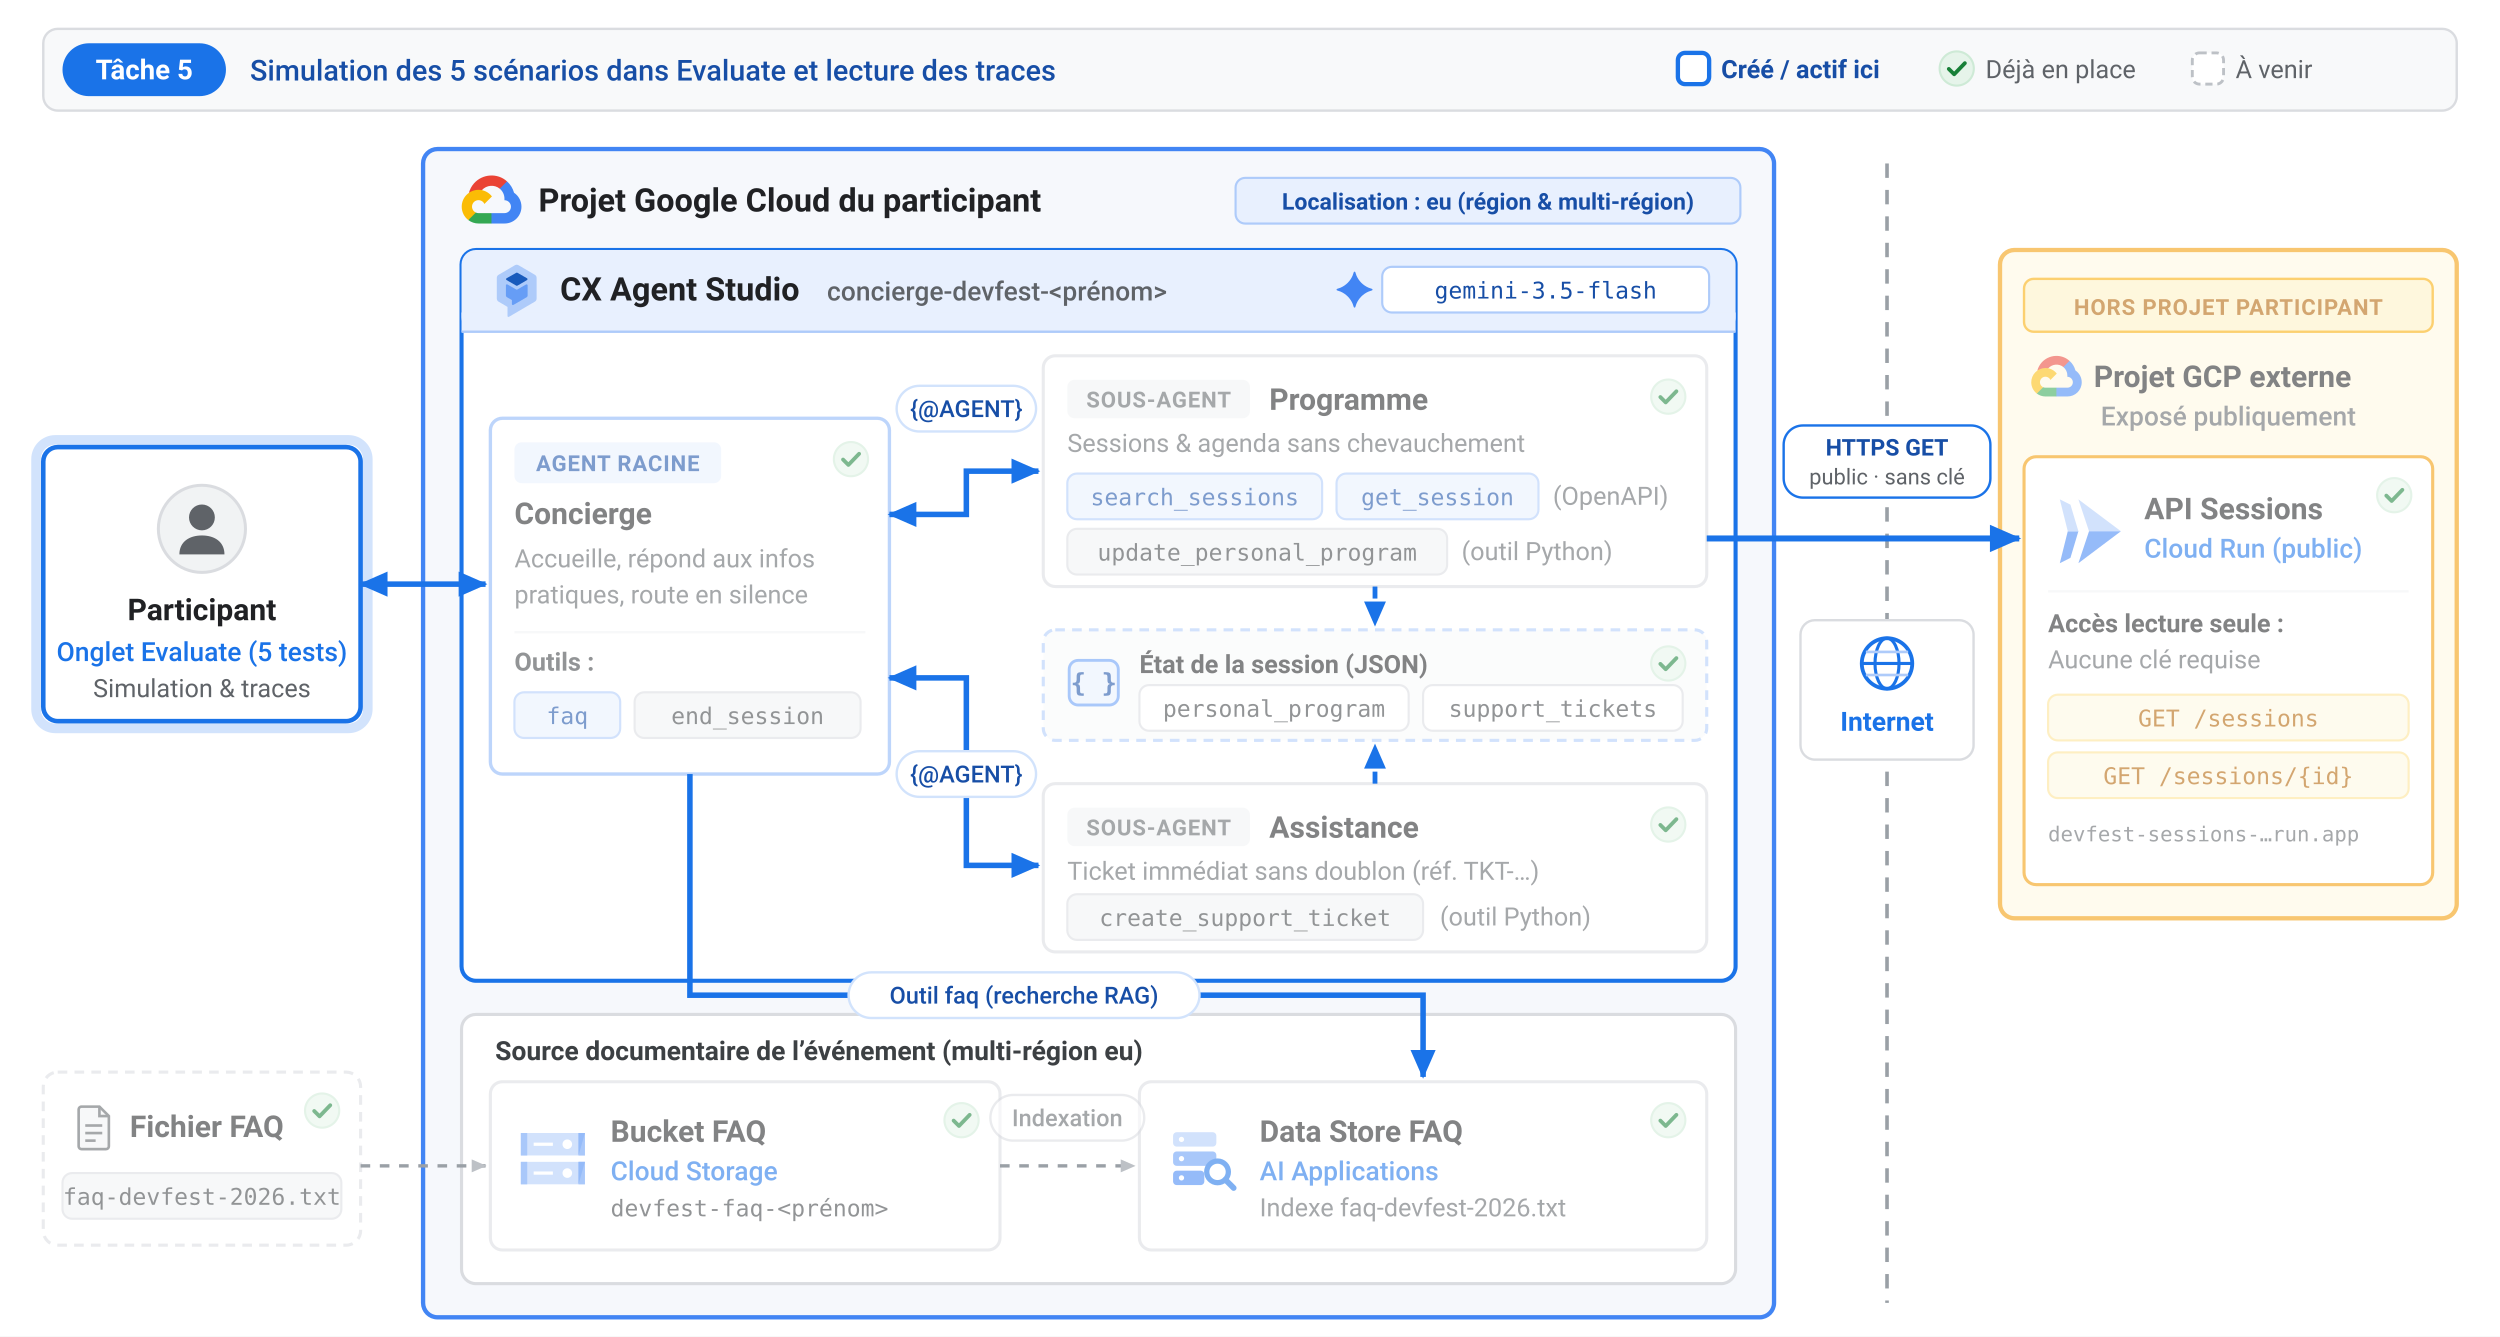
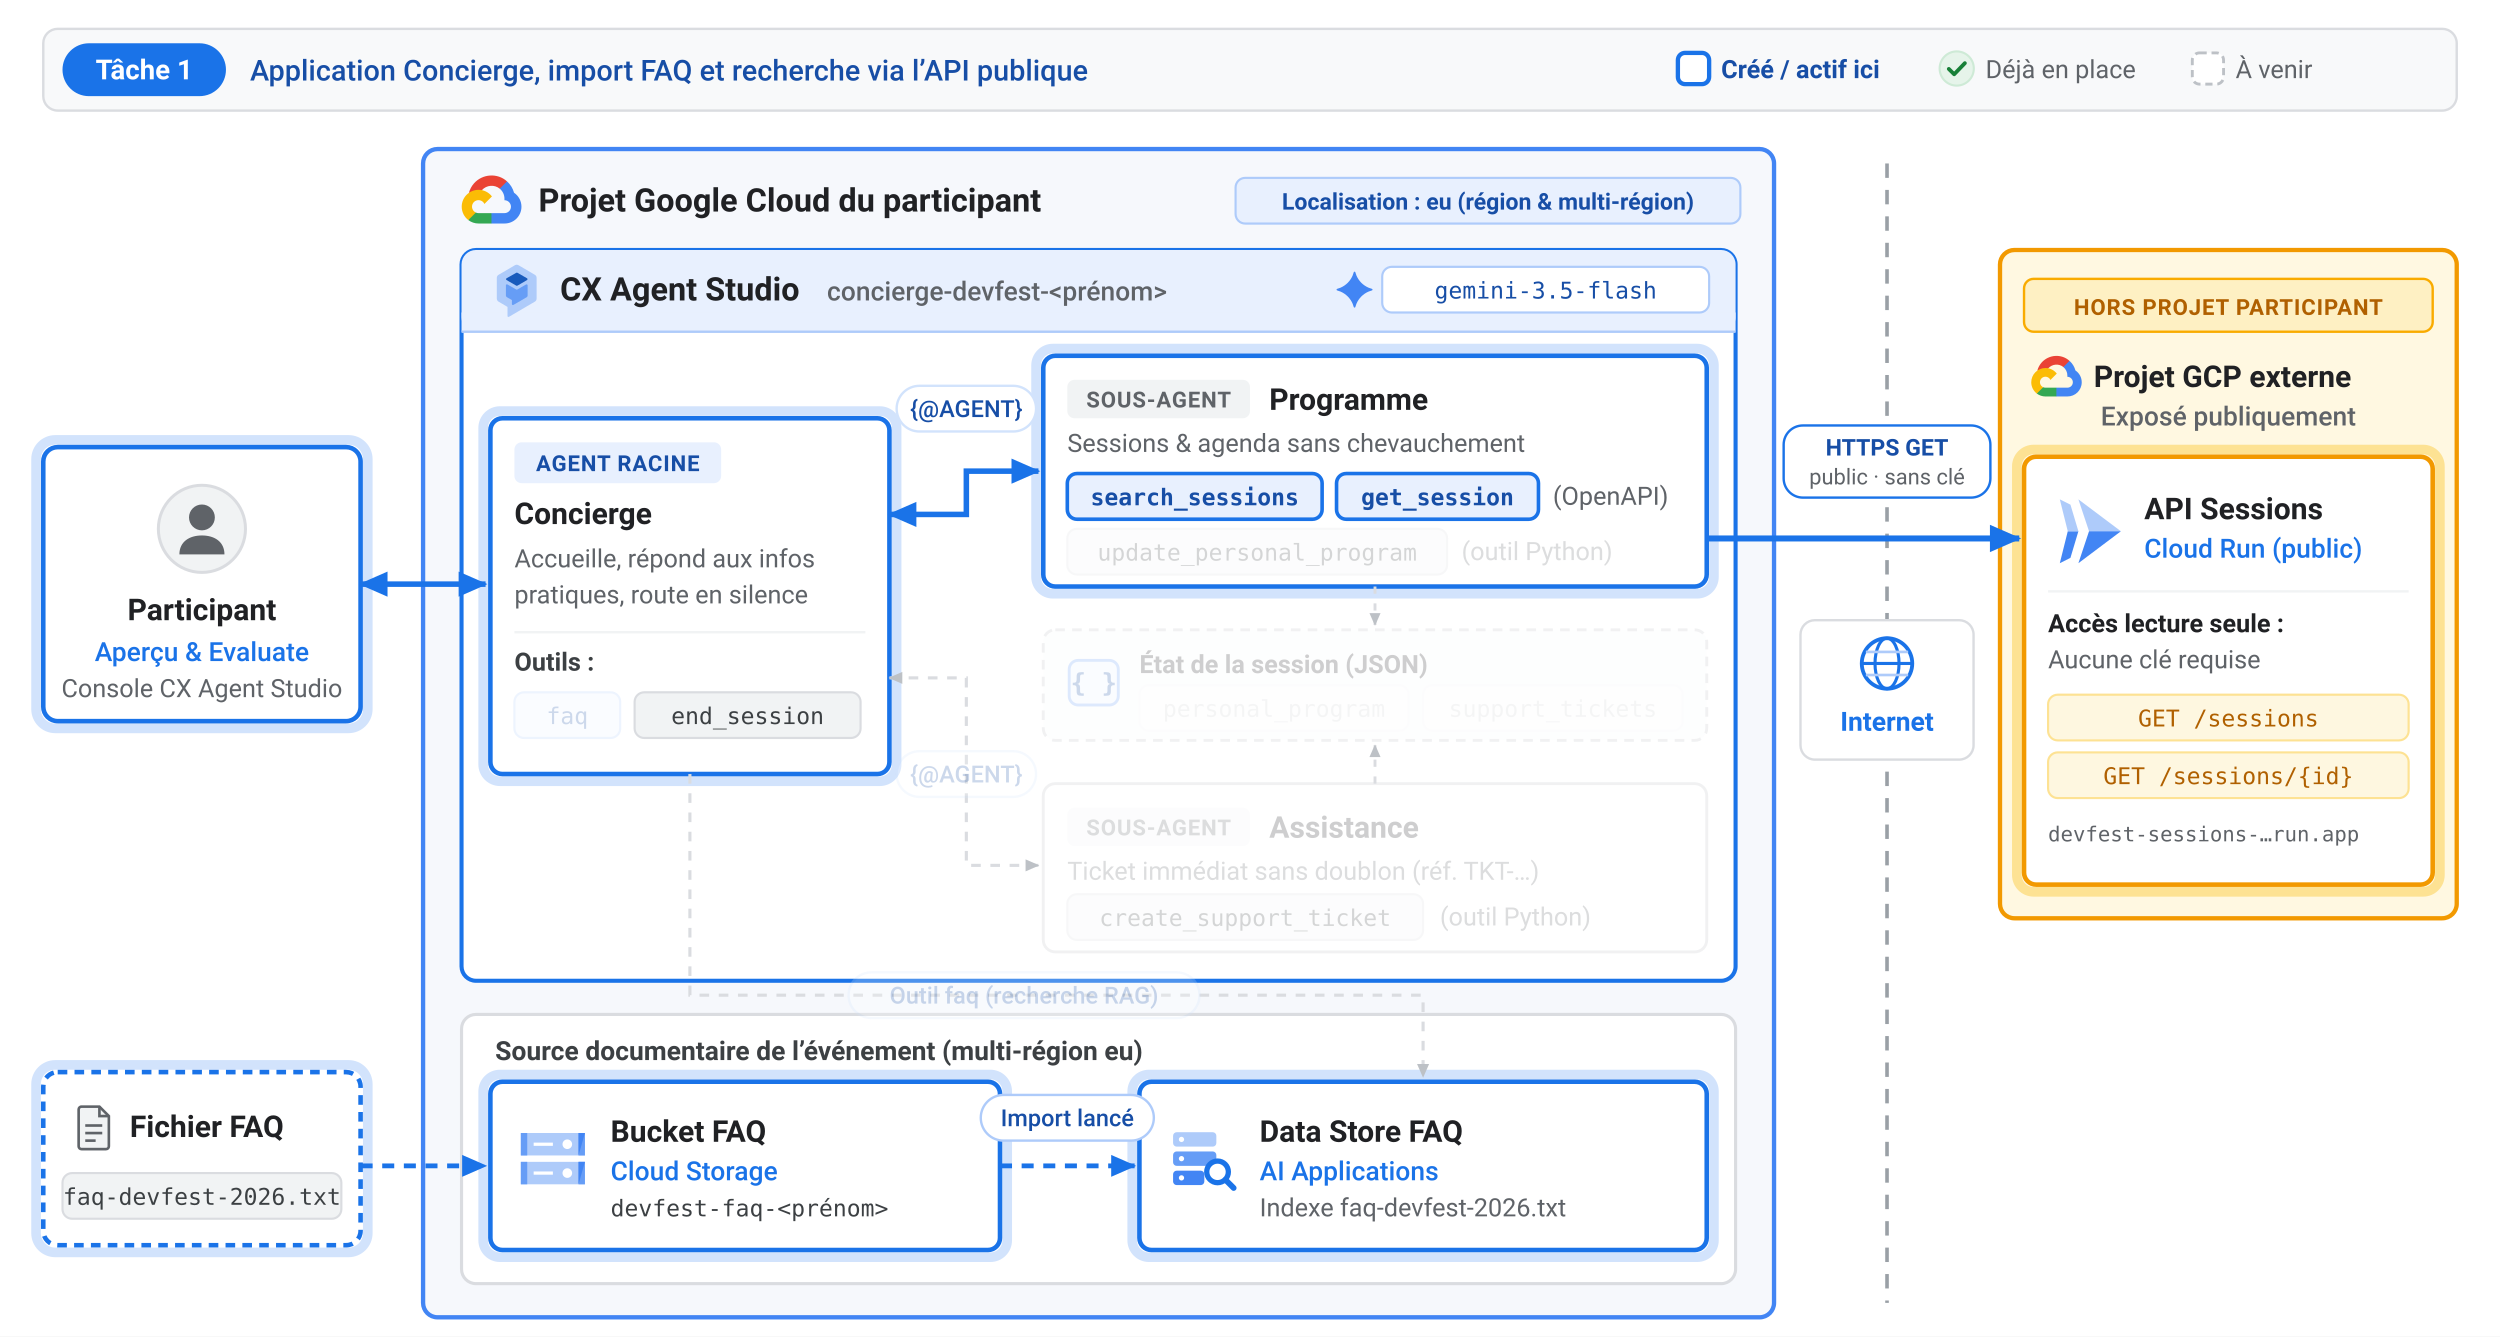
<svg xmlns="http://www.w3.org/2000/svg" width="1040" height="556" viewBox="0 0 1040 556">
  <defs>
    <style>
      .z-title { font-family: Roboto, 'Helvetica Neue', Arial, sans-serif; font-size: 13.5px; font-weight: 600; fill: #202124; }
      .z-sub { font-family: Roboto, 'Helvetica Neue', Arial, sans-serif; font-size: 11px; font-weight: 500; fill: #5f6368; }
      .c-title { font-family: Roboto, 'Helvetica Neue', Arial, sans-serif; font-size: 12.5px; font-weight: 600; fill: #202124; }
      .c-prod { font-family: Roboto, 'Helvetica Neue', Arial, sans-serif; font-size: 11px; font-weight: 500; fill: #1a73e8; }
      .c-body { font-family: Roboto, 'Helvetica Neue', Arial, sans-serif; font-size: 10.5px; font-weight: 400; fill: #5f6368; }
      .c-code { font-family: 'Roboto Mono', 'SF Mono', Menlo, monospace; font-size: 9.6px; font-weight: 500; fill: #3c4043; }
      .badge-txt { font-family: Roboto, 'Helvetica Neue', Arial, sans-serif; font-size: 9.2px; font-weight: 700; letter-spacing: 0.04em; }
      .leg-txt { font-family: Roboto, 'Helvetica Neue', Arial, sans-serif; font-size: 10.8px; font-weight: 400; fill: #3c4043; }
      .ban-task { font-family: Roboto, 'Helvetica Neue', Arial, sans-serif; font-size: 11.5px; font-weight: 600; fill: #ffffff; }
      .ban-title { font-family: Roboto, 'Helvetica Neue', Arial, sans-serif; font-size: 12px; font-weight: 500; fill: #174ea6; }
      .state-done { opacity: 0.56; }
      .state-todo { opacity: 0.22; }
    </style>
    <marker id="arr-blue" viewBox="0 0 10 10" refX="8.5" refY="5" markerWidth="6.5" markerHeight="6.5" orient="auto-start-reverse">
      <path d="M 1 1.5 L 9 5 L 1 8.5 z" fill="#1a73e8" />
    </marker>
    <marker id="arr-blue-muted" viewBox="0 0 10 10" refX="8.5" refY="5" markerWidth="6" markerHeight="6" orient="auto-start-reverse">
      <path d="M 1 1.5 L 9 5 L 1 8.5 z" fill="#8ab4f8" />
    </marker>
    <marker id="arr-grey" viewBox="0 0 10 10" refX="8.5" refY="5" markerWidth="6" markerHeight="6" orient="auto-start-reverse">
      <path d="M 1 1.5 L 9 5 L 1 8.5 z" fill="#5f6368" />
    </marker>
    <marker id="arr-grey-faint" viewBox="0 0 10 10" refX="8.5" refY="5" markerWidth="5.5" markerHeight="5.5" orient="auto-start-reverse">
      <path d="M 1 1.5 L 9 5 L 1 8.5 z" fill="#bdc1c6" />
    </marker>
    <symbol id="icon-gcp-official" viewBox="0 0 256 206">
      <path d="M170.252,56.819 L192.505,34.566 L193.988,25.196 C153.437,-11.677 88.976,-7.496 52.421,33.92 C42.267,45.423 34.734,59.764 30.717,74.573 L38.687,73.45 L83.192,66.111 L86.628,62.597 C106.425,40.855 139.898,37.93 162.756,56.429 L170.252,56.819 Z" fill="#EA4335" />
      <path d="M224.205,73.918 C219.09,55.082 208.589,38.149 193.988,25.196 L162.756,56.428 C175.944,67.204 183.457,83.438 183.135,100.465 L183.135,106.009 C198.486,106.009 210.932,118.454 210.932,133.805 C210.932,149.157 198.486,161.29 183.135,161.29 L127.464,161.29 L121.998,167.224 L121.998,200.564 L127.464,205.795 L183.135,205.795 C223.065,206.106 255.687,174.301 255.998,134.371 C256.186,110.168 244.253,87.478 224.205,73.918" fill="#4285F4" />
      <path d="M71.87,205.796 L127.463,205.796 L127.463,161.29 L71.87,161.29 C67.909,161.289 64.073,160.438 60.471,158.792 L52.584,161.212 L30.175,183.465 L28.223,191.039 C40.79,200.528 56.123,205.864 71.87,205.796" fill="#34A853" />
      <path d="M71.87,61.425 C31.939,61.663 -0.237,94.228 0.001,134.157 C0.134,156.456 10.548,177.446 28.223,191.038 L60.471,158.792 C46.48,152.47 40.263,136.006 46.584,122.016 C52.904,108.025 69.37,101.808 83.359,108.129 C89.524,110.913 94.461,115.852 97.246,122.016 L129.494,89.769 C115.773,71.832 94.453,61.344 71.87,61.425" fill="#FBBC05" />
    </symbol>
    <symbol id="icon-gemini" viewBox="0 0 65 65">
      <path d="M32.447 0C33.128 0 33.72 0.465 33.886 1.125C34.395 3.144 35.059 5.114 35.885 7.03C38.037 12.03 40.99 16.406 44.739 20.155C48.49 23.904 52.865 26.858 57.864 29.01C59.782 29.836 61.75 30.5 63.77 31.009C64.43 31.175 64.894 31.767 64.894 32.447C64.894 33.128 64.43 33.72 63.77 33.886C61.75 34.395 59.78 35.059 57.864 35.885C52.865 38.037 48.489 40.99 44.739 44.739C40.99 48.49 38.037 52.865 35.885 57.864C35.059 59.782 34.395 61.75 33.886 63.77C33.72 64.43 33.128 64.894 32.447 64.894C31.767 64.894 31.175 64.43 31.009 63.77C30.5 61.75 29.836 59.78 29.01 57.864C26.858 52.865 23.906 48.489 20.155 44.739C16.404 40.99 12.03 38.037 7.03 35.885C5.112 35.059 3.144 34.395 1.125 33.886C0.465 33.72 0 33.128 0 32.447C8.67651e-05 31.767 0.465 31.175 1.125 31.009C3.144 30.5 5.114 29.836 7.03 29.01C12.03 26.858 16.406 23.905 20.155 20.155C23.905 16.406 26.858 12.03 29.01 7.03C29.836 5.112 30.5 3.144 31.009 1.125C31.175 0.465 31.767 8.67651e-05 32.447 0Z" fill="#4285F4" />
    </symbol>
    <symbol id="icon-cloud-run" viewBox="0 0 32 32">
      <path fill-rule="evenodd" fill="#aecbfa" d="M 11.87 3.51 L 16.03 16 L 28.51 16 Z" />
      <path fill-rule="evenodd" fill="#4285f4" d="M 28.51 16 L 16.03 16 L 11.87 28.51 Z" />
      <path fill-rule="evenodd" fill="#4285f4" d="M 4.59 28.51 L 8.76 26.41 L 11.87 16 L 7.71 16 Z" />
      <path fill-rule="evenodd" fill="#aecbfa" d="M 4.59 3.51 L 7.71 16 L 11.87 16 L 8.76 5.59 Z" />
    </symbol>
    <symbol id="icon-cloud-storage" viewBox="0 0 32 32">
      <path fill="#aecbfa" d="M 2.67 5.33 L 29.33 5.33 L 29.33 14.67 L 2.67 14.67 Z" />
      <path fill="#669df6" d="M 26.67 5.33 L 29.33 5.33 L 29.33 14.67 L 26.67 14.67 Z" />
      <path fill="#4285f4" d="M 29.33 5.33 L 26.67 5.33 L 26.67 14.67 Z" />
      <path fill="#669df6" d="M 2.67 5.33 L 5.33 5.33 L 5.33 14.67 L 2.67 14.67 Z" />
      <path fill="#ffffff" d="M 8 9.33 L 16 9.33 L 16 10.67 L 8 10.67 Z" />
      <circle cx="22" cy="10" r="2" fill="#ffffff" />
      <path fill="#aecbfa" d="M 2.67 17.33 L 29.33 17.33 L 29.33 26.67 L 2.67 26.67 Z" />
      <path fill="#669df6" d="M 26.67 17.33 L 29.33 17.33 L 29.33 26.67 L 26.67 26.67 Z" />
      <path fill="#4285f4" d="M 29.33 17.33 L 26.67 17.33 L 26.67 26.67 Z" />
      <path fill="#669df6" d="M 2.67 17.33 L 5.33 17.33 L 5.33 26.67 L 2.67 26.67 Z" />
      <path fill="#ffffff" d="M 8 21.33 L 16 21.33 L 16 22.67 L 8 22.67 Z" />
      <circle cx="22" cy="22" r="2" fill="#ffffff" />
    </symbol>
    <symbol id="icon-ces" viewBox="0 0 32 32">
      <path fill="#aecbfa" d="M 16.87 2.87 L 25.20 7.75 C 25.77 8.06 26.13 8.65 26.13 9.29 L 26.13 20.00 C 26.12 20.64 25.77 21.23 25.20 21.54 L 11.92 29.31 C 11.70 29.44 11.43 29.37 11.30 29.16 C 11.26 29.09 11.24 29.01 11.23 28.93 L 11.23 24.22 L 6.68 21.54 C 6.11 21.23 5.76 20.64 5.75 20.00 L 5.75 9.29 C 5.76 8.65 6.11 8.06 6.68 7.75 L 15.02 2.87 C 15.59 2.54 16.29 2.54 16.87 2.87 Z" />
      <path fill="#669df6" d="M 10.92 12.64 C 10.65 12.64 10.42 12.86 10.41 13.13 L 10.41 18.45 C 10.43 18.77 10.61 19.06 10.89 19.23 L 13.47 20.70 L 13.47 22.79 C 13.49 23.05 13.71 23.27 13.98 23.27 C 14.06 23.27 14.14 23.24 14.21 23.21 L 21.09 19.23 C 21.36 19.05 21.52 18.75 21.53 18.43 L 21.53 13.15 C 21.53 12.82 21.18 12.60 20.78 12.70 L 16.20 15.33 C 16.05 15.41 15.87 15.40 15.72 15.32 L 11.18 12.71 Z" />
      <path fill="#185abc" d="M 16.33 6.75 C 16.14 6.64 15.91 6.64 15.71 6.74 L 10.71 9.57 C 10.42 9.76 10.42 10.26 10.70 10.45 L 15.69 13.32 C 15.88 13.43 16.12 13.43 16.33 13.32 L 21.24 10.45 C 21.54 10.26 21.54 9.76 21.24 9.57 Z" />
    </symbol>
    <symbol id="icon-datastore" viewBox="0 0 32 32">
      <rect x="4" y="5" width="18" height="6" rx="1.5" fill="#aecbfa" />
      <rect x="4" y="13" width="18" height="6" rx="1.5" fill="#669df6" />
      <rect x="4" y="21" width="13" height="6" rx="1.5" fill="#4285f4" />
      <circle cx="7.5" cy="8" r="1.1" fill="#ffffff" />
      <circle cx="7.5" cy="16" r="1.1" fill="#ffffff" />
      <circle cx="7.5" cy="24" r="1.1" fill="#ffffff" />
      <circle cx="22.5" cy="21.5" r="4.5" fill="#ffffff" stroke="#1a73e8" stroke-width="2.2" />
      <line x1="25.8" y1="24.8" x2="29.2" y2="28.2" stroke="#1a73e8" stroke-width="2.4" stroke-linecap="round" />
    </symbol>
    <symbol id="icon-user" viewBox="0 0 32 32">
      <circle cx="16" cy="16" r="14.5" fill="#f1f3f4" stroke="#dadce0" stroke-width="1" />
      <circle cx="16" cy="12.2" r="4.3" fill="#5f6368" />
      <path d="M 8.5 24.5 C 8.5 20.3 11.8 18.2 16 18.2 C 20.2 18.2 23.5 20.3 23.5 24.5" fill="#5f6368" />
    </symbol>
    <symbol id="icon-doc" viewBox="0 0 28 28">
      <path d="M7 3h10l5 5v16a1.5 1.5 0 0 1-1.5 1.5h-13A1.5 1.5 0 0 1 6 24V4.5A1.5 1.5 0 0 1 7.5 3z" fill="#f1f3f4" stroke="#5f6368" stroke-width="1.4" />
      <path d="M17 3v5h5" fill="none" stroke="#5f6368" stroke-width="1.4" />
      <line x1="9.5" y1="13" x2="18.5" y2="13" stroke="#5f6368" stroke-width="1.4" />
      <line x1="9.5" y1="17" x2="18.5" y2="17" stroke="#5f6368" stroke-width="1.4" />
      <line x1="9.5" y1="21" x2="15" y2="21" stroke="#5f6368" stroke-width="1.4" />
    </symbol>
    <symbol id="icon-globe" viewBox="0 0 28 28">
      <circle cx="14" cy="14" r="10.5" fill="#ffffff" stroke="#1a73e8" stroke-width="1.6" />
      <ellipse cx="14" cy="14" rx="5" ry="10.5" fill="none" stroke="#1a73e8" stroke-width="1.3" />
      <line x1="3.5" y1="14" x2="24.5" y2="14" stroke="#1a73e8" stroke-width="1.3" />
      <line x1="5.2" y1="9.2" x2="22.8" y2="9.2" stroke="#aecbfa" stroke-width="1.1" />
      <line x1="5.2" y1="18.8" x2="22.8" y2="18.8" stroke="#aecbfa" stroke-width="1.1" />
    </symbol>
    <symbol id="icon-state" viewBox="0 0 28 28">
      <rect x="3" y="4" width="22" height="20" rx="4" fill="#e8f0fe" stroke="#669df6" stroke-width="1.3" />
      <text x="14" y="18" text-anchor="middle" font-family="'Roboto Mono', 'SF Mono', Menlo, monospace" font-size="11.5" font-weight="700" fill="#174ea6">{ }</text>
    </symbol>
    <symbol id="icon-check" viewBox="0 0 18 18">
      <circle cx="9" cy="9" r="8" fill="#e6f4ea" stroke="#ceead6" stroke-width="1" />
      <path d="M 5.3 9.2 L 7.8 11.7 L 12.8 6.5" fill="none" stroke="#188038" stroke-width="1.8" stroke-linecap="round" stroke-linejoin="round" />
    </symbol>
  </defs>
  <rect width="1040" height="556" fill="#ffffff" />
  <rect x="18" y="12" width="1004" height="34" rx="6" fill="#f8f9fa" stroke="#dadce0" stroke-width="1" />
  <rect x="26" y="18" width="68" height="22" rx="11" fill="#1a73e8" />
-   <text x="60" y="33" text-anchor="middle" class="ban-task">Tâche 5</text>
-   <text x="104" y="33.5" class="ban-title">Simulation des 5 scénarios dans Evaluate et lecture des traces</text>
+   <text x="60" y="33" text-anchor="middle" class="ban-task">Tâche 1</text>
+   <text x="104" y="33.5" class="ban-title">Application Concierge, import FAQ et recherche via l’API publique</text>
  <rect x="698" y="22" width="13" height="13" rx="3" fill="#ffffff" stroke="#1a73e8" stroke-width="1.8" />
  <text x="716" y="32.5" class="c-body" style="font-weight:600;fill:#174ea6">Créé / actif ici</text>
  <use href="#icon-check" x="806" y="20.5" width="16" height="16" />
  <text x="826" y="32.5" class="c-body">Déjà en place</text>
  <rect x="912" y="22" width="13" height="13" rx="3" fill="#ffffff" stroke="#bdc1c6" stroke-width="1.2" stroke-dasharray="3,2" />
  <text x="930" y="32.5" class="c-body">À venir</text>
  <g transform="translate(0,44)">
    <g transform="translate(18,142)">
      <rect x="-3" y="-3" width="138" height="120" rx="8" fill="none" stroke="#d2e3fc" stroke-width="4" />
      <rect width="132" height="114" rx="6" fill="#ffffff" stroke="#1a73e8" stroke-width="1.9" />
      <use href="#icon-user" x="46" y="14" width="40" height="40" />
      <text x="66" y="72" text-anchor="middle" class="c-title">Participant</text>
-       <text x="66" y="89" text-anchor="middle" class="c-prod">Onglet Evaluate (5 tests)</text>
-       <text x="66" y="104" text-anchor="middle" class="c-body">Simulation &amp; traces</text>
-     </g>
-     <g transform="translate(18,402)" class="state-done">
-       <rect width="132" height="72" rx="6" fill="#ffffff" stroke="#dadce0" stroke-width="1.3" stroke-dasharray="4,3" />
-       <use href="#icon-check" x="108" y="8" width="16" height="16" />
+       <text x="66" y="89" text-anchor="middle" class="c-prod">Aperçu &amp; Evaluate</text>
+       <text x="66" y="104" text-anchor="middle" class="c-body">Console CX Agent Studio</text>
+     </g>
+     <g transform="translate(18,402)">
+       <rect x="-3" y="-3" width="138" height="78" rx="8" fill="none" stroke="#d2e3fc" stroke-width="4" />
+       <rect width="132" height="72" rx="6" fill="#ffffff" stroke="#1a73e8" stroke-width="1.9" stroke-dasharray="4,3" />
      <use href="#icon-doc" x="10" y="12" width="22" height="22" />
      <text x="36" y="27" class="c-title">Fichier FAQ</text>
      <g transform="translate(8,42)">
        <rect width="116" height="19" rx="4" fill="#f1f3f4" stroke="#dadce0" stroke-width="0.9" />
        <text x="58.0" y="13.2" text-anchor="middle" font-family="'Roboto Mono', 'SF Mono', Menlo, monospace" font-size="9.6px" font-weight="500" fill="#3c4043">faq-devfest-2026.txt</text>
      </g>
    </g>
    <rect x="176" y="18" width="562" height="486" rx="6" fill="#f6f8fc" stroke="#4285f4" stroke-width="1.8" />
    <use href="#icon-gcp-official" x="192" y="29" width="25" height="20" />
    <text x="224" y="44" class="z-title">Projet Google Cloud du participant</text>
    <g transform="translate(514,30)">
      <rect width="210" height="19" rx="4" fill="#e8f0fe" stroke="#aecbfa" stroke-width="0.9" />
      <text x="105.0" y="13.2" text-anchor="middle" font-family="Roboto, 'Helvetica Neue', Arial, sans-serif" font-size="9.6px" font-weight="600" fill="#174ea6">Localisation : eu (région &amp; multi-région)</text>
    </g>
    <rect x="192" y="60" width="530" height="304" rx="6" fill="#ffffff" stroke="#1a73e8" stroke-width="1.7" />
    <rect x="192" y="60" width="530" height="34" rx="6" fill="#e8f0fe" />
    <rect x="192" y="86" width="530" height="8" fill="#e8f0fe" />
    <line x1="192" y1="94" x2="722" y2="94" stroke="#aecbfa" stroke-width="1" />
    <use href="#icon-ces" x="202" y="64" width="26" height="26" />
    <text x="233" y="81" class="z-title">CX Agent Studio</text>
    <text x="344" y="81" class="z-sub">concierge-devfest-&lt;prénom&gt;</text>
    <use href="#icon-gemini" x="556" y="69" width="15" height="15" />
    <g transform="translate(575,67)">
      <rect width="136" height="19" rx="4" fill="#ffffff" stroke="#aecbfa" stroke-width="0.9" />
      <text x="68.0" y="13.2" text-anchor="middle" font-family="'Roboto Mono', 'SF Mono', Menlo, monospace" font-size="9.6px" font-weight="500" fill="#174ea6">gemini-3.5-flash</text>
    </g>
-     <g transform="translate(204,130)" class="state-done">
-       <rect width="166" height="148" rx="5" fill="#ffffff" stroke="#8ab4f8" stroke-width="1.4" />
-       <use href="#icon-check" x="142" y="9" width="16" height="16" />
+     <g transform="translate(204,130)">
+       <rect x="-3" y="-3" width="172" height="154" rx="7" fill="none" stroke="#d2e3fc" stroke-width="4" />
+       <rect width="166" height="148" rx="5" fill="#ffffff" stroke="#1a73e8" stroke-width="1.9" />
      <rect x="10" y="10" width="86" height="17" rx="3" fill="#e8f0fe" />
      <text x="53" y="22" text-anchor="middle" class="badge-txt" fill="#174ea6">AGENT RACINE</text>
      <text x="10" y="44" class="c-title">Concierge</text>
      <text x="10" y="62" class="c-body">Accueille, répond aux infos</text>
      <text x="10" y="77" class="c-body">pratiques, route en silence</text>
      <line x1="10" y1="89" x2="156" y2="89" stroke="#f1f3f4" stroke-width="1" />
      <text x="10" y="105" class="c-body" style="font-weight:600;fill:#3c4043">Outils :</text>
-       <g transform="translate(10,114)">
+       <g transform="translate(10,114)" class="state-todo">
        <rect width="44" height="19" rx="4" fill="#e8f0fe" stroke="#aecbfa" stroke-width="0.9" />
        <text x="22.0" y="13.2" text-anchor="middle" font-family="'Roboto Mono', 'SF Mono', Menlo, monospace" font-size="9.6px" font-weight="500" fill="#174ea6">faq</text>
      </g>
      <g transform="translate(60,114)">
        <rect width="94" height="19" rx="4" fill="#f1f3f4" stroke="#dadce0" stroke-width="0.9" />
        <text x="47.0" y="13.2" text-anchor="middle" font-family="'Roboto Mono', 'SF Mono', Menlo, monospace" font-size="9.6px" font-weight="500" fill="#3c4043">end_session</text>
      </g>
    </g>
-     <g transform="translate(434,104)" class="state-done">
-       <rect width="276" height="96" rx="5" fill="#ffffff" stroke="#dadce0" stroke-width="1.3" />
-       <use href="#icon-check" x="252" y="9" width="16" height="16" />
+     <g transform="translate(434,104)">
+       <rect x="-3" y="-3" width="282" height="102" rx="7" fill="none" stroke="#d2e3fc" stroke-width="4" />
+       <rect width="276" height="96" rx="5" fill="#ffffff" stroke="#1a73e8" stroke-width="1.9" />
      <rect x="10" y="10" width="76" height="16" rx="3" fill="#f1f3f4" />
      <text x="48" y="21.5" text-anchor="middle" class="badge-txt" fill="#5f6368">SOUS-AGENT</text>
      <text x="94" y="22.5" class="c-title">Programme</text>
      <text x="10" y="40" class="c-body">Sessions &amp; agenda sans chevauchement</text>
      <g transform="translate(10,49)">
-         <rect width="106" height="19" rx="4" fill="#e8f0fe" stroke="#aecbfa" stroke-width="0.9" />
-         <text x="53.0" y="13.2" text-anchor="middle" font-family="'Roboto Mono', 'SF Mono', Menlo, monospace" font-size="9.6px" font-weight="500" fill="#174ea6">search_sessions</text>
+         <rect width="106" height="19" rx="4" fill="#e8f0fe" stroke="#1a73e8" stroke-width="1.5" />
+         <text x="53.0" y="13.2" text-anchor="middle" font-family="'Roboto Mono', 'SF Mono', Menlo, monospace" font-size="9.6px" font-weight="600" fill="#174ea6">search_sessions</text>
      </g>
      <g transform="translate(122,49)">
-         <rect width="84" height="19" rx="4" fill="#e8f0fe" stroke="#aecbfa" stroke-width="0.9" />
-         <text x="42.0" y="13.2" text-anchor="middle" font-family="'Roboto Mono', 'SF Mono', Menlo, monospace" font-size="9.6px" font-weight="500" fill="#174ea6">get_session</text>
+         <rect width="84" height="19" rx="4" fill="#e8f0fe" stroke="#1a73e8" stroke-width="1.5" />
+         <text x="42.0" y="13.2" text-anchor="middle" font-family="'Roboto Mono', 'SF Mono', Menlo, monospace" font-size="9.6px" font-weight="600" fill="#174ea6">get_session</text>
      </g>
      <text x="212" y="62" class="c-body">(OpenAPI)</text>
-       <g transform="translate(10,72)">
+       <g transform="translate(10,72)" class="state-todo">
        <rect width="158" height="19" rx="4" fill="#f1f3f4" stroke="#dadce0" stroke-width="0.9" />
        <text x="79.0" y="13.2" text-anchor="middle" font-family="'Roboto Mono', 'SF Mono', Menlo, monospace" font-size="9.6px" font-weight="500" fill="#3c4043">update_personal_program</text>
      </g>
-       <text x="174" y="85" class="c-body">(outil Python)</text>
-     </g>
-     <g transform="translate(434,218)" class="state-done">
-       <rect width="276" height="46" rx="5" fill="#f8f9fa" stroke="#aecbfa" stroke-width="1.3" stroke-dasharray="4,3" />
-       <use href="#icon-check" x="252" y="6" width="16" height="16" />
+       <text x="174" y="85" class="c-body state-todo">(outil Python)</text>
+     </g>
+     <g transform="translate(434,218)" class="state-todo">
+       <rect width="276" height="46" rx="5" fill="#f8f9fa" stroke="#bdc1c6" stroke-width="1.2" stroke-dasharray="4,3" />
      <use href="#icon-state" x="8" y="9" width="26" height="26" />
      <text x="40" y="18" class="c-body" style="font-weight:600;fill:#202124">État de la session (JSON)</text>
-       <g transform="translate(40,23)">
+       <g transform="translate(40,23)" class="state-todo">
        <rect width="112" height="19" rx="4" fill="#ffffff" stroke="#dadce0" stroke-width="0.9" />
        <text x="56.0" y="13.2" text-anchor="middle" font-family="'Roboto Mono', 'SF Mono', Menlo, monospace" font-size="9.6px" font-weight="500" fill="#3c4043">personal_program</text>
      </g>
-       <g transform="translate(158,23)">
+       <g transform="translate(158,23)" class="state-todo">
        <rect width="108" height="19" rx="4" fill="#ffffff" stroke="#dadce0" stroke-width="0.9" />
        <text x="54.0" y="13.2" text-anchor="middle" font-family="'Roboto Mono', 'SF Mono', Menlo, monospace" font-size="9.6px" font-weight="500" fill="#3c4043">support_tickets</text>
      </g>
    </g>
-     <g transform="translate(434,282)" class="state-done">
-       <rect width="276" height="70" rx="5" fill="#ffffff" stroke="#dadce0" stroke-width="1.3" />
-       <use href="#icon-check" x="252" y="9" width="16" height="16" />
+     <g transform="translate(434,282)" class="state-todo">
+       <rect width="276" height="70" rx="5" fill="#ffffff" stroke="#bdc1c6" stroke-width="1.2" />
      <rect x="10" y="10" width="76" height="16" rx="3" fill="#f1f3f4" />
      <text x="48" y="21.5" text-anchor="middle" class="badge-txt" fill="#5f6368">SOUS-AGENT</text>
      <text x="94" y="22.5" class="c-title">Assistance</text>
      <text x="10" y="40" class="c-body">Ticket immédiat sans doublon (réf. TKT-…)</text>
      <g transform="translate(10,46)">
        <rect width="148" height="19" rx="4" fill="#f1f3f4" stroke="#dadce0" stroke-width="0.9" />
        <text x="74.0" y="13.2" text-anchor="middle" font-family="'Roboto Mono', 'SF Mono', Menlo, monospace" font-size="9.6px" font-weight="500" fill="#3c4043">create_support_ticket</text>
      </g>
      <text x="165" y="59" class="c-body">(outil Python)</text>
    </g>
    <rect x="192" y="378" width="530" height="112" rx="6" fill="#ffffff" stroke="#dadce0" stroke-width="1.3" />
    <text x="206" y="397" class="z-sub" style="font-weight:600;fill:#3c4043">Source documentaire de l’événement (multi-région eu)</text>
-     <g transform="translate(204,406)" class="state-done">
-       <rect width="212" height="70" rx="5" fill="#ffffff" stroke="#dadce0" stroke-width="1.3" />
-       <use href="#icon-check" x="188" y="8" width="16" height="16" />
+     <g transform="translate(204,406)">
+       <rect x="-3" y="-3" width="218" height="76" rx="7" fill="none" stroke="#d2e3fc" stroke-width="4" />
+       <rect width="212" height="70" rx="5" fill="#ffffff" stroke="#1a73e8" stroke-width="1.9" />
      <use href="#icon-cloud-storage" x="10" y="16" width="32" height="32" />
      <text x="50" y="25" class="c-title">Bucket FAQ</text>
      <text x="50" y="41" class="c-prod">Cloud Storage</text>
      <text x="50" y="56" class="c-code">devfest-faq-&lt;prénom&gt;</text>
    </g>
-     <g transform="translate(474,406)" class="state-done">
-       <rect width="236" height="70" rx="5" fill="#ffffff" stroke="#dadce0" stroke-width="1.3" />
-       <use href="#icon-check" x="212" y="8" width="16" height="16" />
+     <g transform="translate(474,406)">
+       <rect x="-3" y="-3" width="242" height="76" rx="7" fill="none" stroke="#d2e3fc" stroke-width="4" />
+       <rect width="236" height="70" rx="5" fill="#ffffff" stroke="#1a73e8" stroke-width="1.9" />
      <use href="#icon-datastore" x="10" y="16" width="32" height="32" />
      <text x="50" y="25" class="c-title">Data Store FAQ</text>
      <text x="50" y="41" class="c-prod">AI Applications</text>
      <text x="50" y="56" class="c-body">Indexe faq-devfest-2026.txt</text>
    </g>
    <line x1="785" y1="24" x2="785" y2="498" stroke="#9aa0a6" stroke-width="1.5" stroke-dasharray="6,5" />
    <rect x="749" y="214" width="72" height="58" rx="6" fill="#ffffff" stroke="#dadce0" stroke-width="1" />
    <use href="#icon-globe" x="771" y="218" width="28" height="28" />
    <text x="785" y="260" text-anchor="middle" class="z-sub" style="font-weight:600;fill:#1a73e8">Internet</text>
-     <g class="state-done">
+     <g>
      <rect x="832" y="60" width="190" height="278" rx="6" fill="#fff8e1" stroke="#f29900" stroke-width="1.8" />
      <rect x="842" y="72" width="170" height="22" rx="4" fill="#fef0c3" stroke="#f9ab00" stroke-width="1" />
      <text x="927" y="87" text-anchor="middle" class="badge-txt" fill="#b06000">HORS PROJET PARTICIPANT</text>
      <use href="#icon-gcp-official" x="845" y="104" width="21" height="17" />
      <text x="871" y="117" class="z-title" style="font-size:12.5px">Projet GCP externe</text>
      <text x="927" y="133" text-anchor="middle" class="z-sub">Exposé publiquement</text>
      <g transform="translate(842,146)">
-         <rect width="170" height="178" rx="5" fill="#ffffff" stroke="#f29900" stroke-width="1.3" />
-         <use href="#icon-check" x="146" y="8" width="16" height="16" />
+         <rect x="-3" y="-3" width="176" height="184" rx="7" fill="none" stroke="#fde293" stroke-width="4" />
+         <rect width="170" height="178" rx="5" fill="#ffffff" stroke="#f29900" stroke-width="1.9" />
        <use href="#icon-cloud-run" x="10" y="14" width="34" height="34" />
        <text x="50" y="26" class="c-title">API Sessions</text>
        <text x="50" y="42" class="c-prod">Cloud Run (public)</text>
        <line x1="10" y1="56" x2="160" y2="56" stroke="#f1f3f4" stroke-width="1" />
        <text x="10" y="73" class="c-body" style="font-weight:600;fill:#202124">Accès lecture seule :</text>
        <text x="10" y="88" class="c-body">Aucune clé requise</text>
        <g transform="translate(10,99)">
          <rect width="150" height="19" rx="4" fill="#fef7e0" stroke="#fde293" stroke-width="0.9" />
          <text x="75.0" y="13.2" text-anchor="middle" font-family="'Roboto Mono', 'SF Mono', Menlo, monospace" font-size="9.6px" font-weight="500" fill="#b06000">GET /sessions</text>
        </g>
        <g transform="translate(10,123)">
          <rect width="150" height="19" rx="4" fill="#fef7e0" stroke="#fde293" stroke-width="0.9" />
          <text x="75.0" y="13.2" text-anchor="middle" font-family="'Roboto Mono', 'SF Mono', Menlo, monospace" font-size="9.6px" font-weight="500" fill="#b06000">GET /sessions/{id}</text>
        </g>
        <text x="10" y="160" class="c-code" style="font-size:8.6px;fill:#5f6368">devfest-sessions-…run.app</text>
      </g>
    </g>
    <line x1="150" y1="199" x2="202" y2="199" stroke="#1a73e8" stroke-width="2.3" marker-start="url(#arr-blue)" marker-end="url(#arr-blue)" />
    <path d="M 370 170 L 402 170 L 402 152 L 432 152" fill="none" stroke="#1a73e8" stroke-width="2.3" marker-start="url(#arr-blue)" marker-end="url(#arr-blue)" />
    <g>
      <rect x="373.0" y="116.5" width="58.0" height="19" rx="9.5" fill="#ffffff" stroke="#d2e3fc" stroke-width="1" />
      <text x="402.0" y="129.5" text-anchor="middle" font-family="Roboto, 'Helvetica Neue', Arial, sans-serif" font-size="9.8px" font-weight="500" fill="#174ea6">{@AGENT}</text>
    </g>
-     <path d="M 370 238 L 402 238 L 402 316 L 432 316" fill="none" stroke="#1a73e8" stroke-width="2.3" marker-start="url(#arr-blue)" marker-end="url(#arr-blue)" />
-     <g>
+     <path d="M 370 238 L 402 238 L 402 316 L 432 316" fill="none" stroke="#dadce0" stroke-width="1.3" stroke-dasharray="4,4" marker-start="url(#arr-grey-faint)" marker-end="url(#arr-grey-faint)" />
+     <g class="state-todo">
      <rect x="373.0" y="268.5" width="58.0" height="19" rx="9.5" fill="#ffffff" stroke="#d2e3fc" stroke-width="1" />
      <text x="402.0" y="281.5" text-anchor="middle" font-family="Roboto, 'Helvetica Neue', Arial, sans-serif" font-size="9.8px" font-weight="500" fill="#174ea6">{@AGENT}</text>
    </g>
-     <line x1="572" y1="200" x2="572" y2="216" stroke="#1a73e8" stroke-width="2.0" stroke-dasharray="5,4" marker-end="url(#arr-blue)" />
-     <line x1="572" y1="282" x2="572" y2="266" stroke="#1a73e8" stroke-width="2.0" stroke-dasharray="5,4" marker-end="url(#arr-blue)" />
-     <path d="M 287 278 L 287 370 L 592 370 L 592 404" fill="none" stroke="#1a73e8" stroke-width="2.3" marker-end="url(#arr-blue)" />
-     <g>
+     <line x1="572" y1="200" x2="572" y2="216" stroke="#dadce0" stroke-width="1.2" stroke-dasharray="3,4" marker-end="url(#arr-grey-faint)" />
+     <line x1="572" y1="282" x2="572" y2="266" stroke="#dadce0" stroke-width="1.2" stroke-dasharray="3,4" marker-end="url(#arr-grey-faint)" />
+     <path d="M 287 278 L 287 370 L 592 370 L 592 404" fill="none" stroke="#dadce0" stroke-width="1.3" stroke-dasharray="4,4" marker-end="url(#arr-grey-faint)" />
+     <g class="state-todo">
      <rect x="353.0" y="360.5" width="146.0" height="19" rx="9.5" fill="#ffffff" stroke="#d2e3fc" stroke-width="1" />
      <text x="426.0" y="373.5" text-anchor="middle" font-family="Roboto, 'Helvetica Neue', Arial, sans-serif" font-size="9.8px" font-weight="500" fill="#174ea6">Outil faq (recherche RAG)</text>
    </g>
-     <line x1="150" y1="441" x2="202" y2="441" stroke="#9aa0a6" stroke-width="1.4" stroke-dasharray="4,4" marker-end="url(#arr-grey-faint)" />
-     <line x1="416" y1="441" x2="472" y2="441" stroke="#9aa0a6" stroke-width="1.4" stroke-dasharray="4,4" marker-end="url(#arr-grey-faint)" />
-     <g class="state-done">
-       <rect x="412.0" y="411.5" width="64.0" height="19" rx="9.5" fill="#ffffff" stroke="#dadce0" stroke-width="1" />
-       <text x="444.0" y="424.5" text-anchor="middle" font-family="Roboto, 'Helvetica Neue', Arial, sans-serif" font-size="9.8px" font-weight="500" fill="#5f6368">Indexation</text>
+     <line x1="150" y1="441" x2="202" y2="441" stroke="#1a73e8" stroke-width="2.0" stroke-dasharray="5,4" marker-end="url(#arr-blue)" />
+     <line x1="416" y1="441" x2="472" y2="441" stroke="#1a73e8" stroke-width="2.0" stroke-dasharray="5,4" marker-end="url(#arr-blue)" />
+     <g>
+       <rect x="408.0" y="411.5" width="72.0" height="19" rx="9.5" fill="#ffffff" stroke="#aecbfa" stroke-width="1" />
+       <text x="444.0" y="424.5" text-anchor="middle" font-family="Roboto, 'Helvetica Neue', Arial, sans-serif" font-size="9.8px" font-weight="500" fill="#174ea6">Import lancé</text>
    </g>
    <line x1="710" y1="180" x2="840" y2="180" stroke="#1a73e8" stroke-width="2.5" marker-end="url(#arr-blue)" />
    <g>
      <rect x="742.0" y="133.0" width="86.0" height="30" rx="8" fill="#ffffff" stroke="#1a73e8" stroke-width="1" />
      <text x="785.0" y="145.5" text-anchor="middle" font-family="Roboto, 'Helvetica Neue', Arial, sans-serif" font-size="9.6px" font-weight="600" fill="#174ea6">HTTPS GET</text>
      <text x="785.0" y="157.5" text-anchor="middle" font-family="Roboto, 'Helvetica Neue', Arial, sans-serif" font-size="9.1px" font-weight="400" fill="#5f6368">public · sans clé</text>
    </g>
  </g>
</svg>
